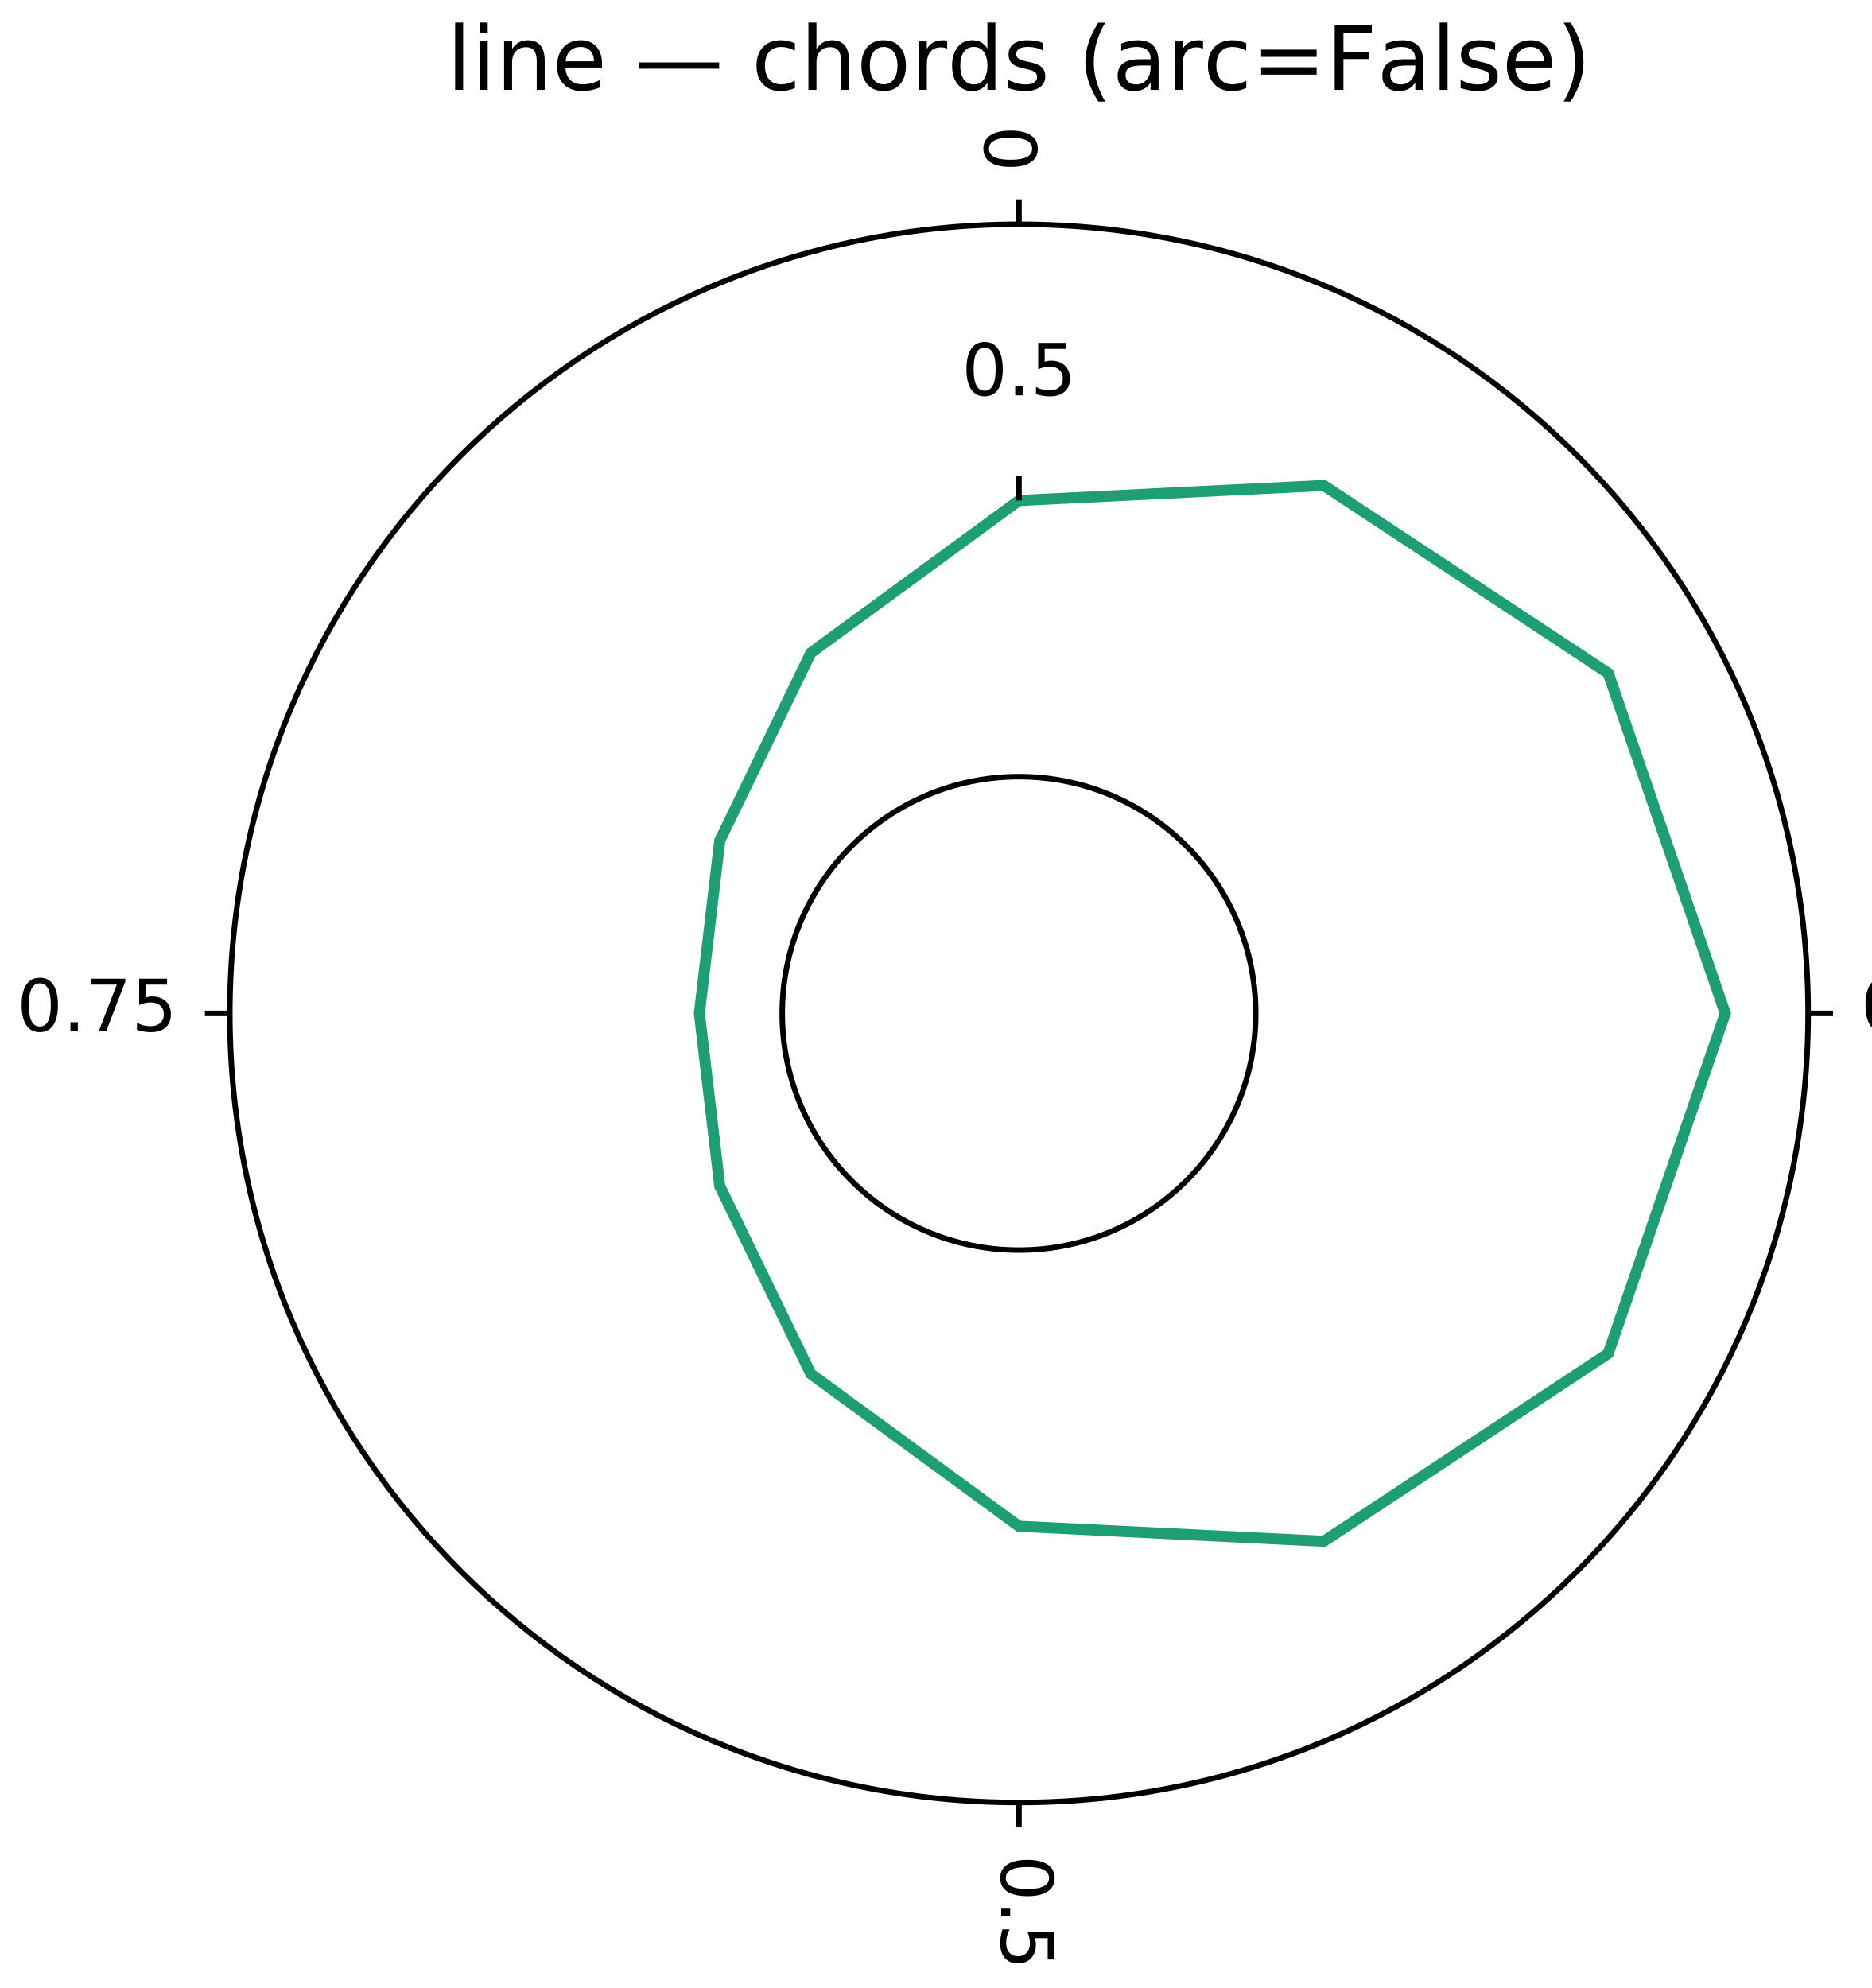
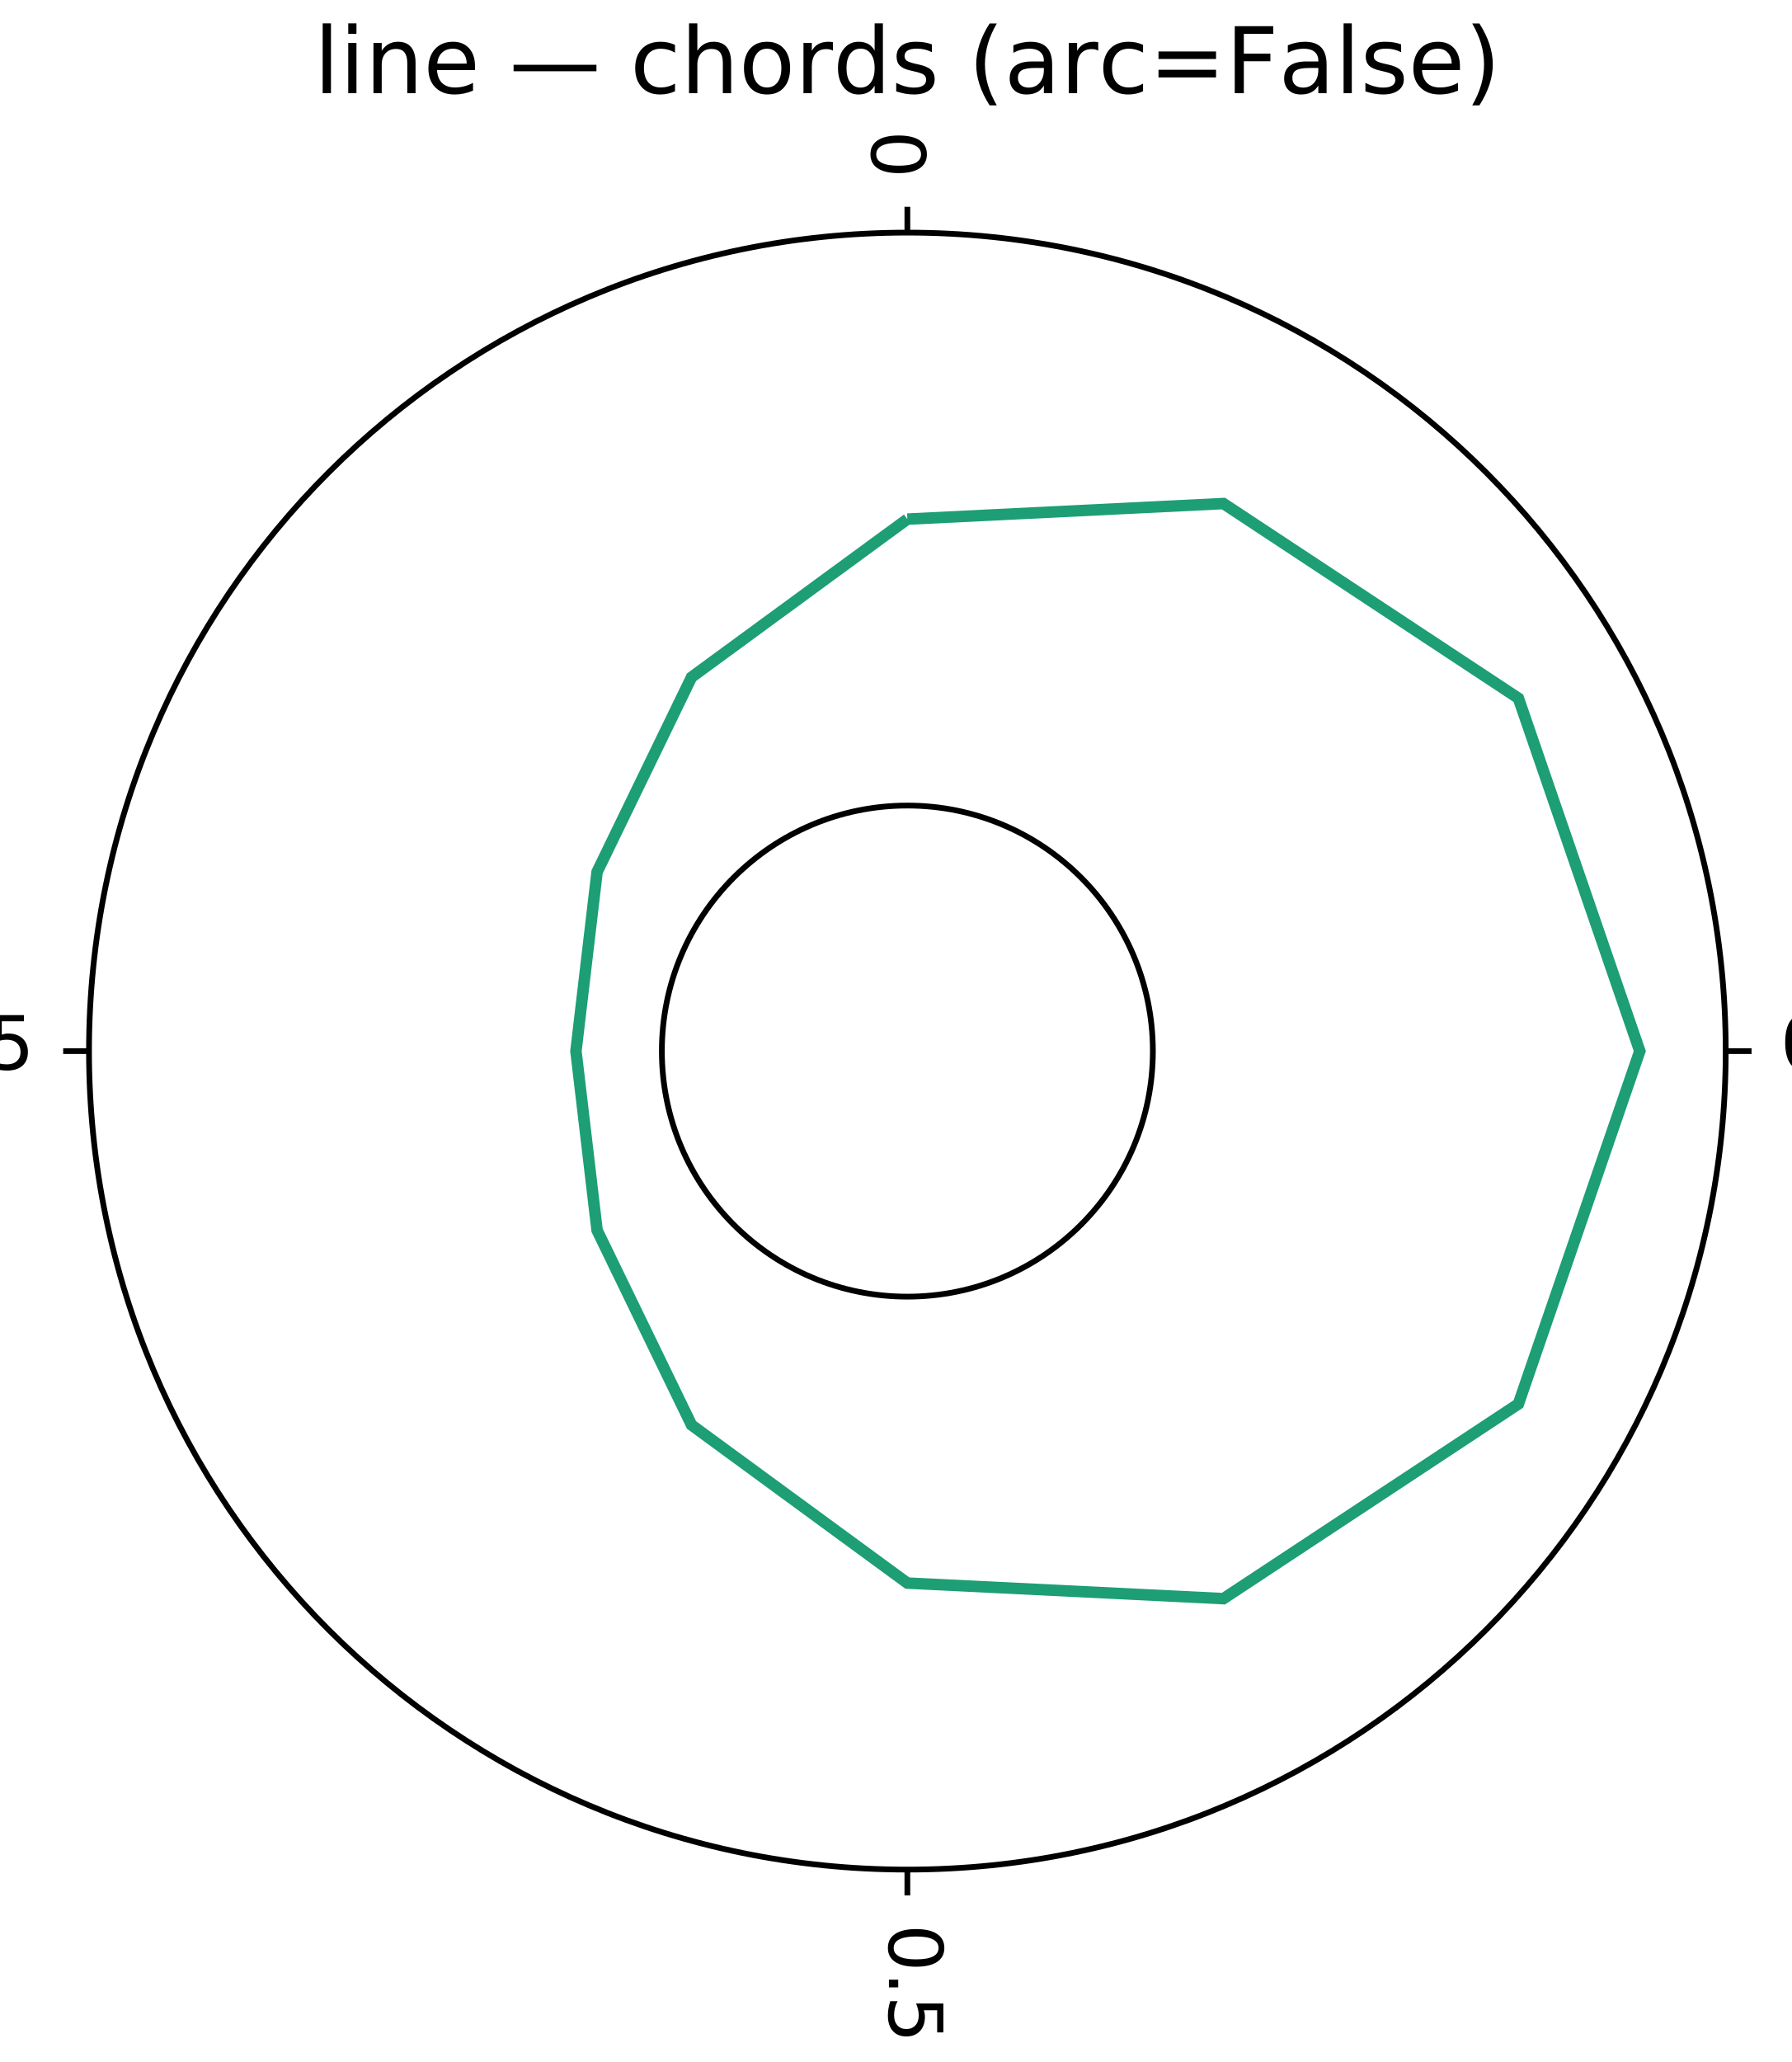
- <svg xmlns="http://www.w3.org/2000/svg" width="338" height="359" viewBox="0 0 338 359" font-family="DejaVu Sans, Bitstream Vera Sans, Verdana, Arial, sans-serif" font-size="11" style="background:#fff" data-plotlet-version="0.5.4" data-plotlet-schema="2" data-plotlet-kind="figure">
-   <g transform="translate(34,33)" data-plotlet-kind="panel" data-plotlet-title="line — chords (arc=False)" data-plotlet-xscale="linear" data-plotlet-yscale="linear" data-plotlet-xlim="0,1" data-plotlet-ylim="0,1" data-plotlet-panel-bbox="4,4,330,351" data-plotlet-data-area="30,29,300,300">
+ <svg xmlns="http://www.w3.org/2000/svg" width="312" height="359" viewBox="0 0 312 359" font-family="DejaVu Sans, Bitstream Vera Sans, Verdana, Arial, sans-serif" font-size="11" style="background:#fff" data-plotlet-version="0.5.5" data-plotlet-schema="2" data-plotlet-kind="figure">
+   <g transform="translate(8,33)" data-plotlet-kind="panel" data-plotlet-title="line — chords (arc=False)" data-plotlet-xscale="linear" data-plotlet-yscale="linear" data-plotlet-xlim="0,1" data-plotlet-ylim="0,1" data-plotlet-panel-bbox="4,4,304,351" data-plotlet-data-area="4,29,300,300">
    <defs>
      <clipPath id="pc0">
        <path d="M 7.50,150.00 A 142.50,142.50 0 1,0 292.50,150.00 A 142.50,142.50 0 1,0 7.50,150.00 Z M 107.25,150.00 A 42.75,42.75 0 1,0 192.75,150.00 A 42.75,42.75 0 1,0 107.25,150.00 Z" clip-rule="evenodd" />
      </clipPath>
    </defs>
    <g clip-path="url(#pc0)">
      <g class="plotlet-artist" data-plotlet-type="line" data-plotlet-index="0" data-plotlet-color="#1D9E75" data-plotlet-n="13" data-plotlet-x-min="0" data-plotlet-x-max="1" data-plotlet-y-min="0.15" data-plotlet-y-max="0.85" data-plotlet-arc="false">
        <path d="M150.00,57.38 L205.04,54.67 L256.40,88.57 L277.54,150.00 L256.40,211.43 L205.04,245.33 L150.00,242.62 L112.42,215.10 L95.97,181.19 L92.29,150.00 L95.97,118.81 L112.42,84.90 L150.00,57.38" fill="none" stroke="#1D9E75" stroke-width="2.00" />
      </g>
    </g>
    <line x1="150.00" x2="150.00" y1="7.50" y2="3.00" stroke="#000000" stroke-width="1.00" />
    <g transform="rotate(-90.00 153.21 -6.14)">
      <path d="M153.20 -14.77Q152.21 -14.77 151.71 -13.79Q151.22 -12.82 151.22 -10.86Q151.22 -8.92 151.71 -7.94Q152.21 -6.97 153.20 -6.97Q154.20 -6.97 154.70 -7.94Q155.20 -8.92 155.20 -10.86Q155.20 -12.82 154.70 -13.79Q154.20 -14.77 153.20 -14.77ZM153.20 -15.78Q154.80 -15.78 155.64 -14.52Q156.48 -13.26 156.48 -10.86Q156.48 -8.47 155.64 -7.21Q154.80 -5.95 153.20 -5.95Q151.61 -5.95 150.77 -7.21Q149.93 -8.47 149.93 -10.86Q149.93 -13.26 150.77 -14.52Q151.61 -15.78 153.20 -15.78Z" fill="#000" />
    </g>
    <line x1="292.50" x2="297.00" y1="150.00" y2="150.00" stroke="#000000" stroke-width="1.00" />
    <path d="M306.13 144.57Q305.14 144.57 304.64 145.55Q304.15 146.52 304.15 148.48Q304.15 150.43 304.64 151.40Q305.14 152.37 306.13 152.37Q307.13 152.37 307.63 151.40Q308.13 150.43 308.13 148.48Q308.13 146.52 307.63 145.55Q307.13 144.57 306.13 144.57ZM306.13 143.56Q307.73 143.56 308.57 144.82Q309.41 146.08 309.41 148.48Q309.41 150.87 308.57 152.13Q307.73 153.39 306.13 153.39Q304.54 153.39 303.70 152.13Q302.86 150.87 302.86 148.48Q302.86 146.08 303.70 144.82Q304.54 143.56 306.13 143.56ZM311.66 151.59H313.00V153.21H311.66ZM316.90 152.13H321.37V153.21H315.36V152.13Q316.09 151.37 317.35 150.10Q318.61 148.83 318.93 148.46Q319.54 147.77 319.79 147.29Q320.03 146.81 320.03 146.34Q320.03 145.59 319.50 145.11Q318.97 144.64 318.12 144.64Q317.52 144.64 316.85 144.85Q316.18 145.06 315.42 145.48V144.19Q316.19 143.87 316.87 143.72Q317.54 143.56 318.10 143.56Q319.57 143.56 320.45 144.29Q321.32 145.03 321.32 146.26Q321.32 146.85 321.10 147.37Q320.88 147.89 320.31 148.60Q320.15 148.79 319.30 149.67Q318.45 150.55 316.90 152.13ZM324.08 143.73H329.11V144.81H325.25V147.13Q325.53 147.04 325.81 146.99Q326.09 146.94 326.37 146.94Q327.96 146.94 328.88 147.81Q329.81 148.68 329.81 150.17Q329.81 151.69 328.86 152.54Q327.90 153.39 326.17 153.39Q325.58 153.39 324.96 153.29Q324.34 153.19 323.68 152.98V151.69Q324.25 152.01 324.86 152.16Q325.47 152.31 326.15 152.31Q327.24 152.31 327.89 151.73Q328.53 151.16 328.53 150.17Q328.53 149.17 327.89 148.60Q327.24 148.02 326.15 148.02Q325.63 148.02 325.12 148.13Q324.61 148.25 324.08 148.49Z" fill="#000" />
    <line x1="150.00" x2="150.00" y1="292.50" y2="297.00" stroke="#000000" stroke-width="1.00" />
    <g transform="rotate(90.00 146.79 312.34)">
      <path d="M140.59 303.70Q139.60 303.70 139.10 304.68Q138.60 305.65 138.60 307.61Q138.60 309.56 139.10 310.53Q139.60 311.51 140.59 311.51Q141.59 311.51 142.08 310.53Q142.58 309.56 142.58 307.61Q142.58 305.65 142.08 304.68Q141.59 303.70 140.59 303.70ZM140.59 302.69Q142.18 302.69 143.02 303.95Q143.86 305.21 143.86 307.61Q143.86 310.00 143.02 311.26Q142.18 312.52 140.59 312.52Q139.00 312.52 138.16 311.26Q137.31 310.00 137.31 307.61Q137.31 305.21 138.16 303.95Q139.00 302.69 140.59 302.69ZM146.12 310.72H147.46V312.34H146.12ZM150.26 302.86H155.30V303.94H151.44V306.26Q151.72 306.17 152.00 306.12Q152.28 306.07 152.55 306.07Q154.14 306.07 155.07 306.94Q156.00 307.81 156.00 309.30Q156.00 310.83 155.04 311.67Q154.09 312.52 152.36 312.52Q151.76 312.52 151.14 312.42Q150.52 312.32 149.86 312.11V310.83Q150.43 311.14 151.04 311.29Q151.65 311.44 152.33 311.44Q153.43 311.44 154.07 310.86Q154.71 310.29 154.71 309.30Q154.71 308.31 154.07 307.73Q153.43 307.15 152.33 307.15Q151.82 307.15 151.31 307.27Q150.80 307.38 150.26 307.62Z" fill="#000" />
    </g>
    <line x1="7.50" x2="3.00" y1="150.00" y2="150.00" stroke="#000000" stroke-width="1.00" />
    <path d="M-26.81 144.57Q-27.80 144.57 -28.30 145.55Q-28.80 146.52 -28.80 148.48Q-28.80 150.43 -28.30 151.40Q-27.80 152.37 -26.81 152.37Q-25.82 152.37 -25.32 151.40Q-24.82 150.43 -24.82 148.48Q-24.82 146.52 -25.32 145.55Q-25.82 144.57 -26.81 144.57ZM-26.81 143.56Q-25.22 143.56 -24.38 144.82Q-23.54 146.08 -23.54 148.48Q-23.54 150.87 -24.38 152.13Q-25.22 153.39 -26.81 153.39Q-28.41 153.39 -29.25 152.13Q-30.09 150.87 -30.09 148.48Q-30.09 146.08 -29.25 144.82Q-28.41 143.56 -26.81 143.56ZM-21.28 151.59H-19.94V153.21H-21.28ZM-17.48 143.73H-11.38V144.27L-14.82 153.21H-16.16L-12.92 144.81H-17.48ZM-8.87 143.73H-3.83V144.81H-7.69V147.13Q-7.41 147.04 -7.14 146.99Q-6.86 146.94 -6.58 146.94Q-4.99 146.94 -4.06 147.81Q-3.14 148.68 -3.14 150.17Q-3.14 151.69 -4.09 152.54Q-5.04 153.39 -6.77 153.39Q-7.37 153.39 -7.99 153.29Q-8.61 153.19 -9.27 152.98V151.69Q-8.70 152.01 -8.09 152.16Q-7.48 152.31 -6.80 152.31Q-5.70 152.31 -5.06 151.73Q-4.42 151.16 -4.42 150.17Q-4.42 149.17 -5.06 148.60Q-5.70 148.02 -6.80 148.02Q-7.31 148.02 -7.82 148.13Q-8.33 148.25 -8.87 148.49Z" fill="#000" />
    <circle cx="150.00" cy="150.00" r="42.75" fill="none" stroke="#000000" stroke-width="1.00" />
    <circle cx="150.00" cy="150.00" r="142.50" fill="none" stroke="#000000" stroke-width="1.00" />
-     <line x1="150.00" x2="150.00" y1="57.38" y2="52.88" stroke="#000000" stroke-width="1.00" />
-     <path d="M143.80 29.77Q142.80 29.77 142.31 30.74Q141.81 31.71 141.81 33.67Q141.81 35.62 142.31 36.59Q142.80 37.57 143.80 37.57Q144.79 37.57 145.29 36.59Q145.79 35.62 145.79 33.67Q145.79 31.71 145.29 30.74Q144.79 29.77 143.80 29.77ZM143.80 28.75Q145.39 28.75 146.23 30.01Q147.07 31.27 147.07 33.67Q147.07 36.06 146.23 37.32Q145.39 38.58 143.80 38.58Q142.20 38.58 141.36 37.32Q140.52 36.06 140.52 33.67Q140.52 31.27 141.36 30.01Q142.20 28.75 143.80 28.75ZM149.32 36.79H150.66V38.40H149.32ZM153.47 28.92H158.50V30.00H154.64V32.32Q154.92 32.23 155.20 32.18Q155.48 32.13 155.76 32.13Q157.35 32.13 158.27 33.00Q159.20 33.87 159.20 35.36Q159.20 36.89 158.25 37.73Q157.30 38.58 155.56 38.58Q154.97 38.58 154.35 38.48Q153.73 38.38 153.07 38.18V36.89Q153.64 37.20 154.25 37.35Q154.86 37.50 155.54 37.50Q156.64 37.50 157.28 36.93Q157.92 36.35 157.92 35.36Q157.92 34.37 157.28 33.79Q156.64 33.21 155.54 33.21Q155.02 33.21 154.51 33.33Q154.00 33.44 153.47 33.68Z" fill="#000" />
    <path d="M48.19 -28.93H49.63V-16.77H48.19ZM52.64 -25.52H54.07V-16.77H52.64ZM52.64 -28.93H54.07V-27.11H52.64ZM64.36 -22.05V-16.77H62.92V-22.01Q62.92 -23.25 62.43 -23.87Q61.95 -24.48 60.98 -24.48Q59.82 -24.48 59.14 -23.74Q58.47 -23.00 58.47 -21.72V-16.77H57.03V-25.52H58.47V-24.16Q58.99 -24.95 59.69 -25.34Q60.39 -25.73 61.30 -25.73Q62.81 -25.73 63.58 -24.80Q64.36 -23.87 64.36 -22.05ZM74.71 -21.51V-20.80H68.10Q68.19 -19.32 68.99 -18.54Q69.79 -17.77 71.22 -17.77Q72.05 -17.77 72.83 -17.97Q73.61 -18.17 74.37 -18.58V-17.22Q73.60 -16.89 72.79 -16.72Q71.97 -16.55 71.14 -16.55Q69.04 -16.55 67.82 -17.77Q66.60 -18.98 66.60 -21.06Q66.60 -23.21 67.76 -24.47Q68.92 -25.73 70.89 -25.73Q72.65 -25.73 73.68 -24.60Q74.71 -23.46 74.71 -21.51ZM73.27 -21.93Q73.25 -23.11 72.61 -23.81Q71.96 -24.52 70.90 -24.52Q69.70 -24.52 68.98 -23.84Q68.25 -23.16 68.14 -21.92ZM81.43 -21.72H95.86V-20.59H81.43ZM109.54 -25.19V-23.84Q108.93 -24.18 108.31 -24.35Q107.70 -24.52 107.07 -24.52Q105.68 -24.52 104.90 -23.63Q104.13 -22.74 104.13 -21.14Q104.13 -19.54 104.90 -18.65Q105.68 -17.77 107.07 -17.77Q107.70 -17.77 108.31 -17.93Q108.93 -18.10 109.54 -18.44V-17.11Q108.93 -16.83 108.29 -16.69Q107.64 -16.55 106.92 -16.55Q104.94 -16.55 103.78 -17.79Q102.61 -19.03 102.61 -21.14Q102.61 -23.28 103.79 -24.51Q104.96 -25.73 107.01 -25.73Q107.68 -25.73 108.31 -25.60Q108.94 -25.46 109.54 -25.19ZM119.31 -22.05V-16.77H117.87V-22.01Q117.87 -23.25 117.39 -23.87Q116.90 -24.48 115.93 -24.48Q114.77 -24.48 114.10 -23.74Q113.43 -23.00 113.43 -21.72V-16.77H111.98V-28.93H113.43V-24.16Q113.94 -24.95 114.64 -25.34Q115.34 -25.73 116.25 -25.73Q117.76 -25.73 118.54 -24.80Q119.31 -23.87 119.31 -22.05ZM125.57 -24.52Q124.41 -24.52 123.74 -23.61Q123.07 -22.71 123.07 -21.14Q123.07 -19.57 123.73 -18.67Q124.40 -17.77 125.57 -17.77Q126.71 -17.77 127.39 -18.67Q128.06 -19.58 128.06 -21.14Q128.06 -22.70 127.39 -23.61Q126.71 -24.52 125.57 -24.52ZM125.57 -25.73Q127.44 -25.73 128.51 -24.52Q129.58 -23.30 129.58 -21.14Q129.58 -18.99 128.51 -17.77Q127.44 -16.55 125.57 -16.55Q123.68 -16.55 122.62 -17.77Q121.55 -18.99 121.55 -21.14Q121.55 -23.30 122.62 -24.52Q123.68 -25.73 125.57 -25.73ZM137.04 -24.18Q136.79 -24.32 136.51 -24.39Q136.22 -24.45 135.88 -24.45Q134.66 -24.45 134.01 -23.66Q133.36 -22.87 133.36 -21.38V-16.77H131.91V-25.52H133.36V-24.16Q133.81 -24.96 134.54 -25.35Q135.26 -25.73 136.30 -25.73Q136.45 -25.73 136.63 -25.71Q136.81 -25.70 137.03 -25.66ZM144.30 -24.20V-28.93H145.74V-16.77H144.30V-18.09Q143.85 -17.30 143.16 -16.93Q142.46 -16.55 141.50 -16.55Q139.91 -16.55 138.91 -17.81Q137.92 -19.08 137.92 -21.14Q137.92 -23.20 138.91 -24.47Q139.91 -25.73 141.50 -25.73Q142.46 -25.73 143.16 -25.36Q143.85 -24.98 144.30 -24.20ZM139.40 -21.14Q139.40 -19.55 140.05 -18.65Q140.71 -17.75 141.85 -17.75Q142.99 -17.75 143.64 -18.65Q144.30 -19.55 144.30 -21.14Q144.30 -22.73 143.64 -23.63Q142.99 -24.53 141.85 -24.53Q140.71 -24.53 140.05 -23.63Q139.40 -22.73 139.40 -21.14ZM154.28 -25.27V-23.91Q153.67 -24.22 153.01 -24.38Q152.36 -24.53 151.65 -24.53Q150.58 -24.53 150.05 -24.20Q149.51 -23.88 149.51 -23.22Q149.51 -22.72 149.89 -22.43Q150.28 -22.15 151.43 -21.89L151.93 -21.78Q153.46 -21.45 154.10 -20.86Q154.75 -20.26 154.75 -19.19Q154.75 -17.97 153.78 -17.26Q152.82 -16.55 151.13 -16.55Q150.43 -16.55 149.66 -16.68Q148.90 -16.82 148.06 -17.09V-18.58Q148.86 -18.16 149.63 -17.96Q150.40 -17.75 151.16 -17.75Q152.18 -17.75 152.72 -18.10Q153.27 -18.45 153.27 -19.08Q153.27 -19.66 152.88 -19.98Q152.48 -20.29 151.14 -20.58L150.64 -20.70Q149.31 -20.98 148.71 -21.56Q148.12 -22.14 148.12 -23.16Q148.12 -24.39 149.00 -25.06Q149.87 -25.73 151.48 -25.73Q152.28 -25.73 152.98 -25.62Q153.68 -25.50 154.28 -25.27ZM165.57 -28.91Q164.53 -27.12 164.02 -25.36Q163.51 -23.60 163.51 -21.80Q163.51 -19.99 164.02 -18.22Q164.54 -16.45 165.57 -14.66H164.32Q163.15 -16.50 162.57 -18.27Q161.99 -20.05 161.99 -21.80Q161.99 -23.54 162.57 -25.30Q163.14 -27.07 164.32 -28.91ZM172.34 -21.17Q170.60 -21.17 169.93 -20.77Q169.25 -20.38 169.25 -19.41Q169.25 -18.65 169.76 -18.20Q170.26 -17.75 171.13 -17.75Q172.32 -17.75 173.05 -18.60Q173.77 -19.45 173.77 -20.85V-21.17ZM175.21 -21.77V-16.77H173.77V-18.10Q173.28 -17.30 172.54 -16.93Q171.81 -16.55 170.75 -16.55Q169.40 -16.55 168.61 -17.30Q167.82 -18.05 167.82 -19.32Q167.82 -20.80 168.80 -21.55Q169.79 -22.30 171.75 -22.30H173.77V-22.44Q173.77 -23.43 173.12 -23.97Q172.46 -24.52 171.29 -24.52Q170.54 -24.52 169.82 -24.34Q169.11 -24.16 168.46 -23.80V-25.12Q169.25 -25.43 169.99 -25.58Q170.73 -25.73 171.43 -25.73Q173.33 -25.73 174.27 -24.75Q175.21 -23.77 175.21 -21.77ZM183.24 -24.18Q183.00 -24.32 182.71 -24.39Q182.43 -24.45 182.08 -24.45Q180.86 -24.45 180.21 -23.66Q179.56 -22.87 179.56 -21.38V-16.77H178.11V-25.52H179.56V-24.16Q180.01 -24.96 180.74 -25.35Q181.46 -25.73 182.50 -25.73Q182.65 -25.73 182.83 -25.71Q183.01 -25.70 183.23 -25.66ZM191.04 -25.19V-23.84Q190.43 -24.18 189.82 -24.35Q189.21 -24.52 188.58 -24.52Q187.18 -24.52 186.41 -23.63Q185.64 -22.74 185.64 -21.14Q185.64 -19.54 186.41 -18.65Q187.18 -17.77 188.58 -17.77Q189.21 -17.77 189.82 -17.93Q190.43 -18.10 191.04 -18.44V-17.11Q190.44 -16.83 189.80 -16.69Q189.15 -16.55 188.43 -16.55Q186.45 -16.55 185.29 -17.79Q184.12 -19.03 184.12 -21.14Q184.12 -23.28 185.30 -24.51Q186.47 -25.73 188.52 -25.73Q189.18 -25.73 189.82 -25.60Q190.45 -25.46 191.04 -25.19ZM193.73 -24.04H203.75V-22.73H193.73ZM193.73 -20.85H203.75V-19.52H193.73ZM207.01 -28.44H213.71V-27.11H208.59V-23.67H213.21V-22.34H208.59V-16.77H207.01ZM220.13 -21.17Q218.39 -21.17 217.71 -20.77Q217.04 -20.38 217.04 -19.41Q217.04 -18.65 217.55 -18.20Q218.05 -17.75 218.92 -17.75Q220.11 -17.75 220.84 -18.60Q221.56 -19.45 221.56 -20.85V-21.17ZM223.00 -21.77V-16.77H221.56V-18.10Q221.07 -17.30 220.33 -16.93Q219.60 -16.55 218.54 -16.55Q217.19 -16.55 216.40 -17.30Q215.61 -18.05 215.61 -19.32Q215.61 -20.80 216.59 -21.55Q217.58 -22.30 219.54 -22.30H221.56V-22.44Q221.56 -23.43 220.91 -23.97Q220.25 -24.52 219.07 -24.52Q218.32 -24.52 217.61 -24.34Q216.90 -24.16 216.25 -23.80V-25.12Q217.04 -25.43 217.78 -25.58Q218.52 -25.73 219.22 -25.73Q221.12 -25.73 222.06 -24.75Q223.00 -23.77 223.00 -21.77ZM225.96 -28.93H227.39V-16.77H225.96ZM235.98 -25.27V-23.91Q235.37 -24.22 234.71 -24.38Q234.06 -24.53 233.36 -24.53Q232.29 -24.53 231.75 -24.20Q231.21 -23.88 231.21 -23.22Q231.21 -22.72 231.60 -22.43Q231.98 -22.15 233.14 -21.89L233.63 -21.78Q235.16 -21.45 235.80 -20.86Q236.45 -20.26 236.45 -19.19Q236.45 -17.97 235.48 -17.26Q234.52 -16.55 232.83 -16.55Q232.13 -16.55 231.37 -16.68Q230.61 -16.82 229.76 -17.09V-18.58Q230.56 -18.16 231.33 -17.96Q232.11 -17.75 232.86 -17.75Q233.88 -17.75 234.43 -18.10Q234.97 -18.45 234.97 -19.08Q234.97 -19.66 234.58 -19.98Q234.18 -20.29 232.85 -20.58L232.35 -20.70Q231.01 -20.98 230.42 -21.56Q229.82 -22.14 229.82 -23.16Q229.82 -24.39 230.70 -25.06Q231.57 -25.73 233.18 -25.73Q233.98 -25.73 234.68 -25.62Q235.39 -25.50 235.98 -25.27ZM246.22 -21.51V-20.80H239.61Q239.71 -19.32 240.51 -18.54Q241.31 -17.77 242.74 -17.77Q243.57 -17.77 244.34 -17.97Q245.12 -18.17 245.89 -18.58V-17.22Q245.11 -16.89 244.30 -16.72Q243.49 -16.55 242.65 -16.55Q240.56 -16.55 239.34 -17.77Q238.11 -18.98 238.11 -21.06Q238.11 -23.21 239.27 -24.47Q240.43 -25.73 242.40 -25.73Q244.17 -25.73 245.20 -24.60Q246.22 -23.46 246.22 -21.51ZM244.79 -21.93Q244.77 -23.11 244.12 -23.81Q243.48 -24.52 242.42 -24.52Q241.21 -24.52 240.49 -23.84Q239.77 -23.16 239.66 -21.92ZM248.36 -28.91H249.61Q250.78 -27.07 251.36 -25.30Q251.94 -23.54 251.94 -21.80Q251.94 -20.05 251.36 -18.27Q250.78 -16.50 249.61 -14.66H248.36Q249.39 -16.45 249.91 -18.22Q250.42 -19.99 250.42 -21.80Q250.42 -23.60 249.91 -25.36Q249.39 -27.12 248.36 -28.91Z" fill="#000" />
  </g>
</svg>
